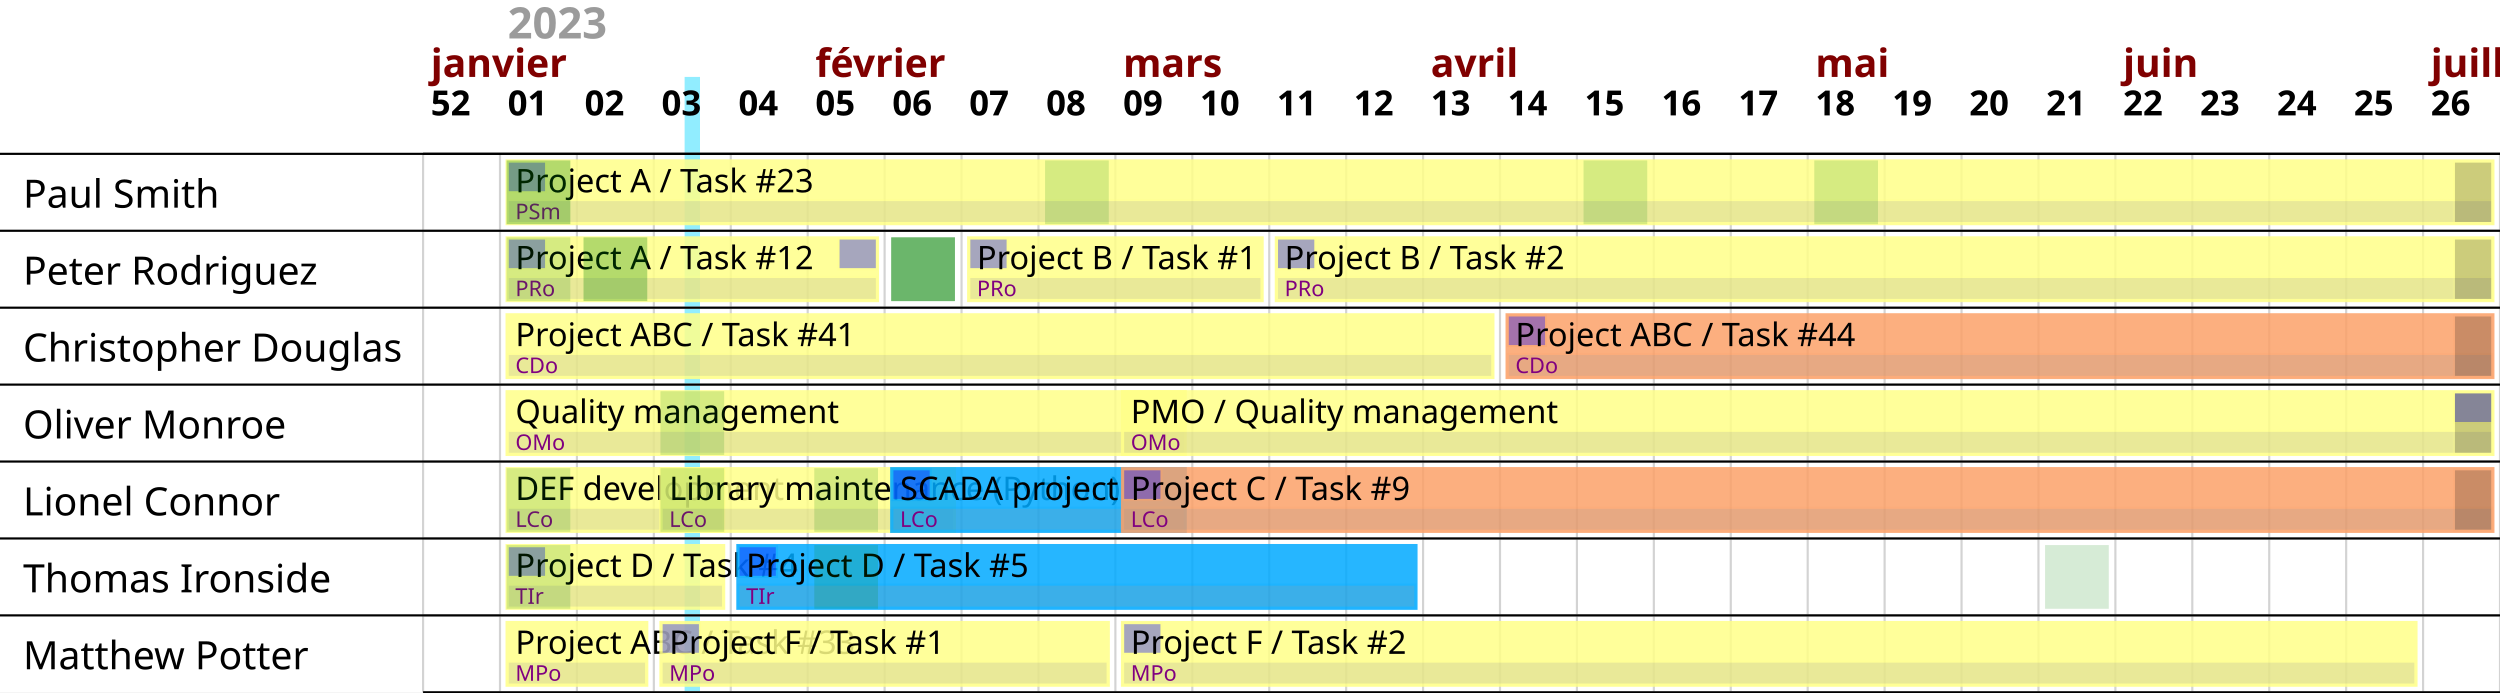
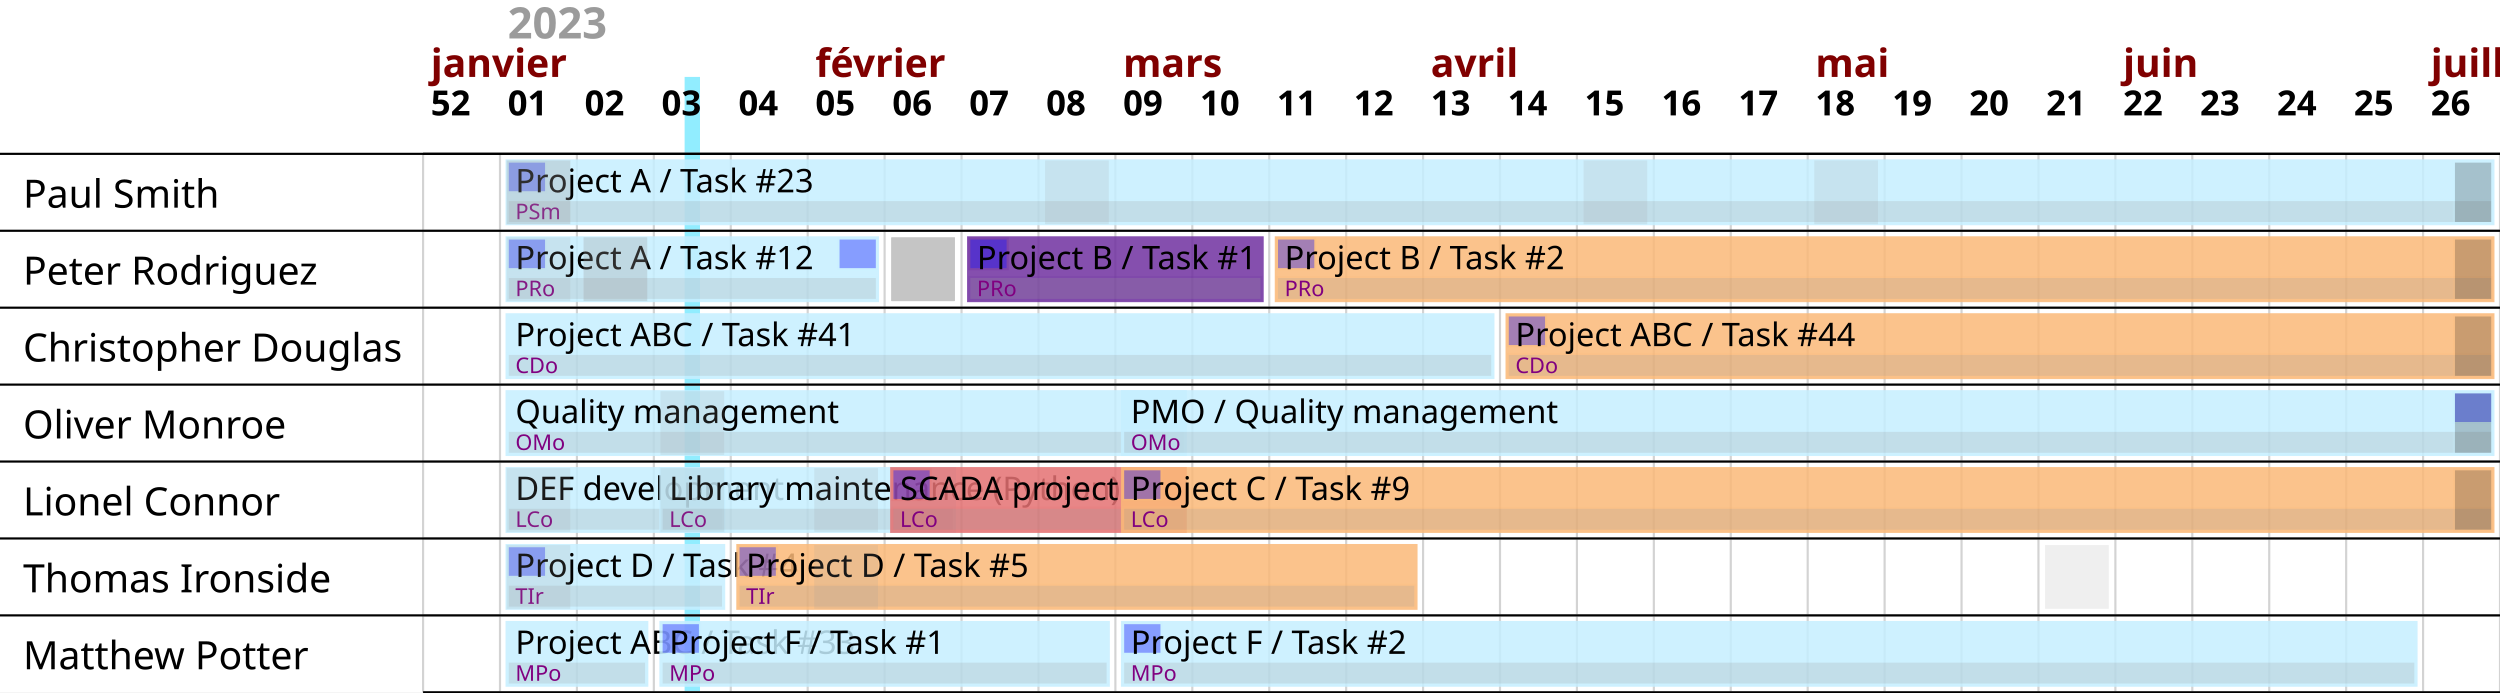
<svg xmlns="http://www.w3.org/2000/svg" baseProfile="full" height="318.898" version="1.1" width="1151.575">
  <defs />
  <rect fill="white" height="318.898" opacity="1" stroke-width="0" width="1151.575" x="0.0" y="0.0" />
  <g>
    <g id="vlines" stroke="lightgray">
      <line x1="194.882" x2="194.882" y1="70.866" y2="318.898" />
      <text fill="#800000" font-family="Yu Gothic UI" font-size="18" font-weight="bold" stroke="#800000" stroke-width="0" x="198.425" y="35.433">janvier</text>
      <text fill="black" font-family="Yu Gothic UI" font-size="16" font-weight="bold" stroke="black" stroke-width="0" x="198.425" y="53.15">52</text>
      <line x1="230.315" x2="230.315" y1="70.866" y2="318.898" />
      <text fill="#9b9b9b" font-family="Yu Gothic UI" font-size="20" font-weight="bold" stroke="#9b9b9b" stroke-width="0" x="233.858" y="17.717">2023</text>
      <text fill="black" font-family="Yu Gothic UI" font-size="16" font-weight="bold" stroke="black" stroke-width="0" x="233.858" y="53.15">01</text>
      <line x1="265.748" x2="265.748" y1="70.866" y2="318.898" />
      <text fill="black" font-family="Yu Gothic UI" font-size="16" font-weight="bold" stroke="black" stroke-width="0" x="269.291" y="53.15">02</text>
      <line x1="301.181" x2="301.181" y1="70.866" y2="318.898" />
      <rect fill="#76e9ff" height="283.465" opacity="0.8" stroke="lightgray" stroke-width="0" width="7.087" x="315.354" y="35.433" />
      <text fill="black" font-family="Yu Gothic UI" font-size="16" font-weight="bold" stroke="black" stroke-width="0" x="304.724" y="53.15">03</text>
      <line x1="336.614" x2="336.614" y1="70.866" y2="318.898" />
      <text fill="black" font-family="Yu Gothic UI" font-size="16" font-weight="bold" stroke="black" stroke-width="0" x="340.157" y="53.15">04</text>
      <line x1="372.047" x2="372.047" y1="70.866" y2="318.898" />
      <text fill="#800000" font-family="Yu Gothic UI" font-size="18" font-weight="bold" stroke="#800000" stroke-width="0" x="375.591" y="35.433">février</text>
      <text fill="black" font-family="Yu Gothic UI" font-size="16" font-weight="bold" stroke="black" stroke-width="0" x="375.591" y="53.15">05</text>
      <line x1="407.48" x2="407.48" y1="70.866" y2="318.898" />
      <text fill="black" font-family="Yu Gothic UI" font-size="16" font-weight="bold" stroke="black" stroke-width="0" x="411.024" y="53.15">06</text>
      <line x1="442.913" x2="442.913" y1="70.866" y2="318.898" />
      <text fill="black" font-family="Yu Gothic UI" font-size="16" font-weight="bold" stroke="black" stroke-width="0" x="446.457" y="53.15">07</text>
      <line x1="478.346" x2="478.346" y1="70.866" y2="318.898" />
      <text fill="black" font-family="Yu Gothic UI" font-size="16" font-weight="bold" stroke="black" stroke-width="0" x="481.89" y="53.15">08</text>
      <line x1="513.78" x2="513.78" y1="70.866" y2="318.898" />
      <text fill="#800000" font-family="Yu Gothic UI" font-size="18" font-weight="bold" stroke="#800000" stroke-width="0" x="517.323" y="35.433">mars</text>
      <text fill="black" font-family="Yu Gothic UI" font-size="16" font-weight="bold" stroke="black" stroke-width="0" x="517.323" y="53.15">09</text>
      <line x1="549.213" x2="549.213" y1="70.866" y2="318.898" />
      <text fill="black" font-family="Yu Gothic UI" font-size="16" font-weight="bold" stroke="black" stroke-width="0" x="552.756" y="53.15">10</text>
      <line x1="584.646" x2="584.646" y1="70.866" y2="318.898" />
      <text fill="black" font-family="Yu Gothic UI" font-size="16" font-weight="bold" stroke="black" stroke-width="0" x="588.189" y="53.15">11</text>
      <line x1="620.079" x2="620.079" y1="70.866" y2="318.898" />
      <text fill="black" font-family="Yu Gothic UI" font-size="16" font-weight="bold" stroke="black" stroke-width="0" x="623.622" y="53.15">12</text>
      <line x1="655.512" x2="655.512" y1="70.866" y2="318.898" />
      <text fill="#800000" font-family="Yu Gothic UI" font-size="18" font-weight="bold" stroke="#800000" stroke-width="0" x="659.055" y="35.433">avril</text>
      <text fill="black" font-family="Yu Gothic UI" font-size="16" font-weight="bold" stroke="black" stroke-width="0" x="659.055" y="53.15">13</text>
      <line x1="690.945" x2="690.945" y1="70.866" y2="318.898" />
      <text fill="black" font-family="Yu Gothic UI" font-size="16" font-weight="bold" stroke="black" stroke-width="0" x="694.488" y="53.15">14</text>
      <line x1="726.378" x2="726.378" y1="70.866" y2="318.898" />
      <text fill="black" font-family="Yu Gothic UI" font-size="16" font-weight="bold" stroke="black" stroke-width="0" x="729.921" y="53.15">15</text>
      <line x1="761.811" x2="761.811" y1="70.866" y2="318.898" />
      <text fill="black" font-family="Yu Gothic UI" font-size="16" font-weight="bold" stroke="black" stroke-width="0" x="765.354" y="53.15">16</text>
      <line x1="797.244" x2="797.244" y1="70.866" y2="318.898" />
      <text fill="black" font-family="Yu Gothic UI" font-size="16" font-weight="bold" stroke="black" stroke-width="0" x="800.787" y="53.15">17</text>
      <line x1="832.677" x2="832.677" y1="70.866" y2="318.898" />
      <text fill="#800000" font-family="Yu Gothic UI" font-size="18" font-weight="bold" stroke="#800000" stroke-width="0" x="836.22" y="35.433">mai</text>
      <text fill="black" font-family="Yu Gothic UI" font-size="16" font-weight="bold" stroke="black" stroke-width="0" x="836.22" y="53.15">18</text>
      <line x1="868.11" x2="868.11" y1="70.866" y2="318.898" />
      <text fill="black" font-family="Yu Gothic UI" font-size="16" font-weight="bold" stroke="black" stroke-width="0" x="871.654" y="53.15">19</text>
      <line x1="903.543" x2="903.543" y1="70.866" y2="318.898" />
      <text fill="black" font-family="Yu Gothic UI" font-size="16" font-weight="bold" stroke="black" stroke-width="0" x="907.087" y="53.15">20</text>
      <line x1="938.976" x2="938.976" y1="70.866" y2="318.898" />
      <text fill="black" font-family="Yu Gothic UI" font-size="16" font-weight="bold" stroke="black" stroke-width="0" x="942.52" y="53.15">21</text>
      <line x1="974.409" x2="974.409" y1="70.866" y2="318.898" />
      <text fill="#800000" font-family="Yu Gothic UI" font-size="18" font-weight="bold" stroke="#800000" stroke-width="0" x="977.953" y="35.433">juin</text>
      <text fill="black" font-family="Yu Gothic UI" font-size="16" font-weight="bold" stroke="black" stroke-width="0" x="977.953" y="53.15">22</text>
      <line x1="1009.842" x2="1009.842" y1="70.866" y2="318.898" />
      <text fill="black" font-family="Yu Gothic UI" font-size="16" font-weight="bold" stroke="black" stroke-width="0" x="1013.386" y="53.15">23</text>
      <line x1="1045.276" x2="1045.276" y1="70.866" y2="318.898" />
      <text fill="black" font-family="Yu Gothic UI" font-size="16" font-weight="bold" stroke="black" stroke-width="0" x="1048.819" y="53.15">24</text>
      <line x1="1080.709" x2="1080.709" y1="70.866" y2="318.898" />
      <text fill="black" font-family="Yu Gothic UI" font-size="16" font-weight="bold" stroke="black" stroke-width="0" x="1084.252" y="53.15">25</text>
      <line x1="1116.142" x2="1116.142" y1="70.866" y2="318.898" />
      <text fill="#800000" font-family="Yu Gothic UI" font-size="18" font-weight="bold" stroke="#800000" stroke-width="0" x="1119.685" y="35.433">juillet</text>
      <text fill="black" font-family="Yu Gothic UI" font-size="16" font-weight="bold" stroke="black" stroke-width="0" x="1119.685" y="53.15">26</text>
      <line x1="1151.575" x2="1151.575" y1="70.866" y2="318.898" />
    </g>
    <g id="hlines" stroke="lightgray">
      <line x1="194.882" x2="1151.575" y1="70.866" y2="70.866" />
      <line x1="194.882" x2="1151.575" y1="106.299" y2="106.299" />
      <line x1="194.882" x2="1151.575" y1="141.732" y2="141.732" />
      <line x1="194.882" x2="1151.575" y1="177.165" y2="177.165" />
      <line x1="194.882" x2="1151.575" y1="212.598" y2="212.598" />
      <line x1="194.882" x2="1151.575" y1="248.031" y2="248.031" />
      <line x1="194.882" x2="1151.575" y1="283.465" y2="283.465" />
      <line x1="194.882" x2="1151.575" y1="318.898" y2="318.898" />
    </g>
    <line stroke="black" x1="194.882" x2="1151.575" y1="70.866" y2="70.866" />
    <line stroke="black" x1="194.882" x2="1151.575" y1="318.898" y2="318.898" />
  </g>
  <g>
    <g id="Project_A___Task_#23">
-       <rect fill="#FFFF88" height="28.346" opacity="0.85" stroke="#FFFF88" stroke-width="2" width="914.173" x="233.858" y="74.409" />
-       <rect fill="#909090" height="10.63" opacity="0.2" stroke="#FFFF88" stroke-width="1" width="914.173" x="233.858" y="92.126" />
-       <rect fill="#0000FF" height="14.173" opacity="0.35" stroke="#FFFF88" stroke-width="1" width="17.717" x="233.858" y="74.409" />
-       <rect fill="#000000" height="28.346" opacity="0.2" stroke="#FFFF88" stroke-width="1" width="17.717" x="1130.315" y="74.409" />
+       <rect fill="#c6eeff" height="28.346" opacity="0.85" stroke="#c6eeff" stroke-width="2" width="914.173" x="233.858" y="74.409" />
+       <rect fill="#909090" height="10.63" opacity="0.2" stroke="#c6eeff" stroke-width="1" width="914.173" x="233.858" y="92.126" />
+       <rect fill="#0000FF" height="14.173" opacity="0.35" stroke="#c6eeff" stroke-width="1" width="17.717" x="233.858" y="74.409" />
+       <rect fill="#000000" height="28.346" opacity="0.2" stroke="#c6eeff" stroke-width="1" width="17.717" x="1130.315" y="74.409" />
      <text fill="black" font-family="Yu Gothic UI" font-size="15" stroke="black" stroke-width="0" x="237.402" y="88.583">Project A / Task #23</text>
      <text fill="purple" font-family="Yu Gothic UI" font-size="10" stroke="black" stroke-width="0" x="237.402" y="100.984">PSm</text>
    </g>
    <g>
      <text fill="black" font-family="Yu Gothic UI" font-size="18" stroke="black" stroke-width="0" x="10.63" y="95.669">Paul Smith</text>
    </g>
    <g>
-       <rect fill="#008000" height="28.346" opacity="0.163" stroke="#008000" stroke-width="1" width="28.346" x="233.858" y="74.409" />
-       <rect fill="#008000" height="28.346" opacity="0.163" stroke="#008000" stroke-width="1" width="28.346" x="233.858" y="74.409" />
-       <rect fill="#008000" height="28.346" opacity="0.163" stroke="#008000" stroke-width="1" width="28.346" x="481.89" y="74.409" />
-       <rect fill="#008000" height="28.346" opacity="0.163" stroke="#008000" stroke-width="1" width="28.346" x="729.921" y="74.409" />
-       <rect fill="#008000" height="28.346" opacity="0.163" stroke="#008000" stroke-width="1" width="28.346" x="836.22" y="74.409" />
+       <rect fill="#999999" height="28.346" opacity="0.163" stroke="#999999" stroke-width="1" width="28.346" x="233.858" y="74.409" />
+       <rect fill="#999999" height="28.346" opacity="0.163" stroke="#999999" stroke-width="1" width="28.346" x="233.858" y="74.409" />
+       <rect fill="#999999" height="28.346" opacity="0.163" stroke="#999999" stroke-width="1" width="28.346" x="481.89" y="74.409" />
+       <rect fill="#999999" height="28.346" opacity="0.163" stroke="#999999" stroke-width="1" width="28.346" x="729.921" y="74.409" />
+       <rect fill="#999999" height="28.346" opacity="0.163" stroke="#999999" stroke-width="1" width="28.346" x="836.22" y="74.409" />
    </g>
    <line stroke="black" x1="0.0" x2="1151.575" y1="70.866" y2="70.866" />
    <g id="Project_A___Task_#12">
-       <rect fill="#FFFF88" height="28.346" opacity="0.85" stroke="#FFFF88" stroke-width="2" width="170.079" x="233.858" y="109.843" />
-       <rect fill="#909090" height="10.63" opacity="0.2" stroke="#FFFF88" stroke-width="1" width="170.079" x="233.858" y="127.559" />
-       <rect fill="#0000FF" height="14.173" opacity="0.35" stroke="#FFFF88" stroke-width="1" width="17.717" x="233.858" y="109.843" />
-       <rect fill="#0000FF" height="14.173" opacity="0.35" stroke="#FFFF88" stroke-width="1" width="17.717" x="386.22" y="109.843" />
+       <rect fill="#c6eeff" height="28.346" opacity="0.85" stroke="#c6eeff" stroke-width="2" width="170.079" x="233.858" y="109.843" />
+       <rect fill="#909090" height="10.63" opacity="0.2" stroke="#c6eeff" stroke-width="1" width="170.079" x="233.858" y="127.559" />
+       <rect fill="#0000FF" height="14.173" opacity="0.35" stroke="#c6eeff" stroke-width="1" width="17.717" x="233.858" y="109.843" />
+       <rect fill="#0000FF" height="14.173" opacity="0.35" stroke="#c6eeff" stroke-width="1" width="17.717" x="386.22" y="109.843" />
      <text fill="black" font-family="Yu Gothic UI" font-size="15" stroke="black" stroke-width="0" x="237.402" y="124.016">Project A / Task #12</text>
      <text fill="purple" font-family="Yu Gothic UI" font-size="10" stroke="black" stroke-width="0" x="237.402" y="136.417">PRo</text>
    </g>
    <g id="Project_B___Task_#1">
-       <rect fill="#FFFF88" height="28.346" opacity="0.85" stroke="#FFFF88" stroke-width="2" width="134.646" x="446.457" y="109.843" />
-       <rect fill="#909090" height="10.63" opacity="0.2" stroke="#FFFF88" stroke-width="1" width="134.646" x="446.457" y="127.559" />
-       <rect fill="#0000FF" height="14.173" opacity="0.35" stroke="#FFFF88" stroke-width="1" width="17.717" x="446.457" y="109.843" />
+       <rect fill="#7030a0" height="28.346" opacity="0.85" stroke="#7030a0" stroke-width="2" width="134.646" x="446.457" y="109.843" />
+       <rect fill="#909090" height="10.63" opacity="0.2" stroke="#7030a0" stroke-width="1" width="134.646" x="446.457" y="127.559" />
+       <rect fill="#0000FF" height="14.173" opacity="0.35" stroke="#7030a0" stroke-width="1" width="17.717" x="446.457" y="109.843" />
      <text fill="black" font-family="Yu Gothic UI" font-size="15" stroke="black" stroke-width="0" x="450" y="124.016">Project B / Task #1</text>
      <text fill="purple" font-family="Yu Gothic UI" font-size="10" stroke="black" stroke-width="0" x="450" y="136.417">PRo</text>
    </g>
    <g id="Project_B___Task_#2">
-       <rect fill="#FFFF88" height="28.346" opacity="0.85" stroke="#FFFF88" stroke-width="2" width="559.843" x="588.189" y="109.843" />
-       <rect fill="#909090" height="10.63" opacity="0.2" stroke="#FFFF88" stroke-width="1" width="559.843" x="588.189" y="127.559" />
-       <rect fill="#0000FF" height="14.173" opacity="0.35" stroke="#FFFF88" stroke-width="1" width="17.717" x="588.189" y="109.843" />
-       <rect fill="#000000" height="28.346" opacity="0.2" stroke="#FFFF88" stroke-width="1" width="17.717" x="1130.315" y="109.843" />
+       <rect fill="#fab978" height="28.346" opacity="0.85" stroke="#fab978" stroke-width="2" width="559.843" x="588.189" y="109.843" />
+       <rect fill="#909090" height="10.63" opacity="0.2" stroke="#fab978" stroke-width="1" width="559.843" x="588.189" y="127.559" />
+       <rect fill="#0000FF" height="14.173" opacity="0.35" stroke="#fab978" stroke-width="1" width="17.717" x="588.189" y="109.843" />
+       <rect fill="#000000" height="28.346" opacity="0.2" stroke="#fab978" stroke-width="1" width="17.717" x="1130.315" y="109.843" />
      <text fill="black" font-family="Yu Gothic UI" font-size="15" stroke="black" stroke-width="0" x="591.732" y="124.016">Project B / Task #2</text>
      <text fill="purple" font-family="Yu Gothic UI" font-size="10" stroke="black" stroke-width="0" x="591.732" y="136.417">PRo</text>
    </g>
    <g>
      <text fill="black" font-family="Yu Gothic UI" font-size="18" stroke="black" stroke-width="0" x="10.63" y="131.102">Peter Rodriguez</text>
    </g>
    <g>
-       <rect fill="#008000" height="28.346" opacity="0.163" stroke="#008000" stroke-width="1" width="28.346" x="233.858" y="109.843" />
-       <rect fill="#008000" height="28.346" opacity="0.163" stroke="#008000" stroke-width="1" width="28.346" x="269.291" y="109.843" />
-       <rect fill="#008000" height="28.346" opacity="0.163" stroke="#008000" stroke-width="1" width="28.346" x="269.291" y="109.843" />
-       <rect fill="#008000" height="28.346" opacity="0.163" stroke="#008000" stroke-width="1" width="28.346" x="411.024" y="109.843" />
-       <rect fill="#008000" height="28.346" opacity="0.163" stroke="#008000" stroke-width="1" width="28.346" x="411.024" y="109.843" />
-       <rect fill="#008000" height="28.346" opacity="0.163" stroke="#008000" stroke-width="1" width="28.346" x="411.024" y="109.843" />
-       <rect fill="#008000" height="28.346" opacity="0.163" stroke="#008000" stroke-width="1" width="28.346" x="411.024" y="109.843" />
-       <rect fill="#008000" height="28.346" opacity="0.163" stroke="#008000" stroke-width="1" width="28.346" x="411.024" y="109.843" />
+       <rect fill="#999999" height="28.346" opacity="0.163" stroke="#999999" stroke-width="1" width="28.346" x="233.858" y="109.843" />
+       <rect fill="#999999" height="28.346" opacity="0.163" stroke="#999999" stroke-width="1" width="28.346" x="269.291" y="109.843" />
+       <rect fill="#999999" height="28.346" opacity="0.163" stroke="#999999" stroke-width="1" width="28.346" x="269.291" y="109.843" />
+       <rect fill="#999999" height="28.346" opacity="0.163" stroke="#999999" stroke-width="1" width="28.346" x="411.024" y="109.843" />
+       <rect fill="#999999" height="28.346" opacity="0.163" stroke="#999999" stroke-width="1" width="28.346" x="411.024" y="109.843" />
+       <rect fill="#999999" height="28.346" opacity="0.163" stroke="#999999" stroke-width="1" width="28.346" x="411.024" y="109.843" />
+       <rect fill="#999999" height="28.346" opacity="0.163" stroke="#999999" stroke-width="1" width="28.346" x="411.024" y="109.843" />
+       <rect fill="#999999" height="28.346" opacity="0.163" stroke="#999999" stroke-width="1" width="28.346" x="411.024" y="109.843" />
    </g>
    <line stroke="black" x1="0.0" x2="1151.575" y1="106.299" y2="106.299" />
    <g id="Project_ABC___Task_#41">
-       <rect fill="#FFFF88" height="28.346" opacity="0.85" stroke="#FFFF88" stroke-width="2" width="453.543" x="233.858" y="145.276" />
-       <rect fill="#909090" height="10.63" opacity="0.2" stroke="#FFFF88" stroke-width="1" width="453.543" x="233.858" y="162.992" />
+       <rect fill="#c6eeff" height="28.346" opacity="0.85" stroke="#c6eeff" stroke-width="2" width="453.543" x="233.858" y="145.276" />
+       <rect fill="#909090" height="10.63" opacity="0.2" stroke="#c6eeff" stroke-width="1" width="453.543" x="233.858" y="162.992" />
      <text fill="black" font-family="Yu Gothic UI" font-size="15" stroke="black" stroke-width="0" x="237.402" y="159.449">Project ABC / Task #41</text>
      <text fill="purple" font-family="Yu Gothic UI" font-size="10" stroke="black" stroke-width="0" x="237.402" y="171.85">CDo</text>
    </g>
    <g id="Project_ABC___Task_#44">
-       <rect fill="#fca168" height="28.346" opacity="0.85" stroke="#fca168" stroke-width="2" width="453.543" x="694.488" y="145.276" />
-       <rect fill="#909090" height="10.63" opacity="0.2" stroke="#fca168" stroke-width="1" width="453.543" x="694.488" y="162.992" />
-       <rect fill="#0000FF" height="14.173" opacity="0.35" stroke="#fca168" stroke-width="1" width="17.717" x="694.488" y="145.276" />
-       <rect fill="#000000" height="28.346" opacity="0.2" stroke="#fca168" stroke-width="1" width="17.717" x="1130.315" y="145.276" />
+       <rect fill="#fab978" height="28.346" opacity="0.85" stroke="#fab978" stroke-width="2" width="453.543" x="694.488" y="145.276" />
+       <rect fill="#909090" height="10.63" opacity="0.2" stroke="#fab978" stroke-width="1" width="453.543" x="694.488" y="162.992" />
+       <rect fill="#0000FF" height="14.173" opacity="0.35" stroke="#fab978" stroke-width="1" width="17.717" x="694.488" y="145.276" />
+       <rect fill="#000000" height="28.346" opacity="0.2" stroke="#fab978" stroke-width="1" width="17.717" x="1130.315" y="145.276" />
      <text fill="black" font-family="Yu Gothic UI" font-size="15" stroke="black" stroke-width="0" x="698.031" y="159.449">Project ABC / Task #44</text>
      <text fill="purple" font-family="Yu Gothic UI" font-size="10" stroke="black" stroke-width="0" x="698.031" y="171.85">CDo</text>
    </g>
    <g>
      <text fill="black" font-family="Yu Gothic UI" font-size="18" stroke="black" stroke-width="0" x="10.63" y="166.535">Christopher Douglas</text>
    </g>
    <g />
    <line stroke="black" x1="0.0" x2="1151.575" y1="141.732" y2="141.732" />
    <g id="Quality_management">
-       <rect fill="#FFFF88" height="28.346" opacity="0.85" stroke="#FFFF88" stroke-width="2" width="311.811" x="233.858" y="180.709" />
-       <rect fill="#909090" height="10.63" opacity="0.2" stroke="#FFFF88" stroke-width="1" width="311.811" x="233.858" y="198.425" />
+       <rect fill="#c6eeff" height="28.346" opacity="0.85" stroke="#c6eeff" stroke-width="2" width="311.811" x="233.858" y="180.709" />
+       <rect fill="#909090" height="10.63" opacity="0.2" stroke="#c6eeff" stroke-width="1" width="311.811" x="233.858" y="198.425" />
      <text fill="black" font-family="Yu Gothic UI" font-size="15" stroke="black" stroke-width="0" x="237.402" y="194.882">Quality management</text>
      <text fill="purple" font-family="Yu Gothic UI" font-size="10" stroke="black" stroke-width="0" x="237.402" y="207.283">OMo</text>
    </g>
    <g id="PMO___Quality_management">
-       <rect fill="#FFFF88" height="28.346" opacity="0.85" stroke="#FFFF88" stroke-width="2" width="630.709" x="517.323" y="180.709" />
-       <rect fill="#909090" height="10.63" opacity="0.2" stroke="#FFFF88" stroke-width="1" width="630.709" x="517.323" y="198.425" />
-       <rect fill="#0000FF" height="14.173" opacity="0.35" stroke="#FFFF88" stroke-width="1" width="17.717" x="1130.315" y="180.709" />
-       <rect fill="#000000" height="28.346" opacity="0.2" stroke="#FFFF88" stroke-width="1" width="17.717" x="1130.315" y="180.709" />
+       <rect fill="#c6eeff" height="28.346" opacity="0.85" stroke="#c6eeff" stroke-width="2" width="630.709" x="517.323" y="180.709" />
+       <rect fill="#909090" height="10.63" opacity="0.2" stroke="#c6eeff" stroke-width="1" width="630.709" x="517.323" y="198.425" />
+       <rect fill="#0000FF" height="14.173" opacity="0.35" stroke="#c6eeff" stroke-width="1" width="17.717" x="1130.315" y="180.709" />
+       <rect fill="#000000" height="28.346" opacity="0.2" stroke="#c6eeff" stroke-width="1" width="17.717" x="1130.315" y="180.709" />
      <text fill="black" font-family="Yu Gothic UI" font-size="15" stroke="black" stroke-width="0" x="520.866" y="194.882">PMO / Quality management</text>
      <text fill="purple" font-family="Yu Gothic UI" font-size="10" stroke="black" stroke-width="0" x="520.866" y="207.283">OMo</text>
    </g>
    <g>
      <text fill="black" font-family="Yu Gothic UI" font-size="18" stroke="black" stroke-width="0" x="10.63" y="201.968">Oliver Monroe</text>
    </g>
    <g>
-       <rect fill="#008000" height="28.346" opacity="0.163" stroke="#008000" stroke-width="1" width="28.346" x="304.724" y="180.709" />
+       <rect fill="#999999" height="28.346" opacity="0.163" stroke="#999999" stroke-width="1" width="28.346" x="304.724" y="180.709" />
    </g>
    <line stroke="black" x1="0.0" x2="1151.575" y1="177.165" y2="177.165" />
    <g id="DEF_development">
-       <rect fill="#FFFF88" height="28.346" opacity="0.85" stroke="#FFFF88" stroke-width="2" width="99.213" x="233.858" y="216.142" />
-       <rect fill="#909090" height="10.63" opacity="0.2" stroke="#FFFF88" stroke-width="1" width="99.213" x="233.858" y="233.858" />
+       <rect fill="#c6eeff" height="28.346" opacity="0.85" stroke="#c6eeff" stroke-width="2" width="99.213" x="233.858" y="216.142" />
+       <rect fill="#909090" height="10.63" opacity="0.2" stroke="#c6eeff" stroke-width="1" width="99.213" x="233.858" y="233.858" />
      <text fill="black" font-family="Yu Gothic UI" font-size="15" stroke="black" stroke-width="0" x="237.402" y="230.315">DEF development</text>
      <text fill="purple" font-family="Yu Gothic UI" font-size="10" stroke="black" stroke-width="0" x="237.402" y="242.717">LCo</text>
    </g>
    <g id="Library_maintenance__Python_">
-       <rect fill="#FFFF88" height="28.346" opacity="0.85" stroke="#FFFF88" stroke-width="2" width="134.646" x="304.724" y="216.142" />
-       <rect fill="#909090" height="10.63" opacity="0.2" stroke="#FFFF88" stroke-width="1" width="134.646" x="304.724" y="233.858" />
+       <rect fill="#c6eeff" height="28.346" opacity="0.85" stroke="#c6eeff" stroke-width="2" width="134.646" x="304.724" y="216.142" />
+       <rect fill="#909090" height="10.63" opacity="0.2" stroke="#c6eeff" stroke-width="1" width="134.646" x="304.724" y="233.858" />
      <text fill="black" font-family="Yu Gothic UI" font-size="15" stroke="black" stroke-width="0" x="308.268" y="230.315">Library maintenance (Python)</text>
      <text fill="purple" font-family="Yu Gothic UI" font-size="10" stroke="black" stroke-width="0" x="308.268" y="242.717">LCo</text>
    </g>
    <g id="SCADA_project">
-       <rect fill="#00a9ff" height="28.346" opacity="0.85" stroke="#00a9ff" stroke-width="2" width="134.646" x="411.024" y="216.142" />
-       <rect fill="#909090" height="10.63" opacity="0.2" stroke="#00a9ff" stroke-width="1" width="134.646" x="411.024" y="233.858" />
-       <rect fill="#0000FF" height="14.173" opacity="0.35" stroke="#00a9ff" stroke-width="1" width="17.717" x="411.024" y="216.142" />
+       <rect fill="#e47172" height="28.346" opacity="0.85" stroke="#e47172" stroke-width="2" width="134.646" x="411.024" y="216.142" />
+       <rect fill="#909090" height="10.63" opacity="0.2" stroke="#e47172" stroke-width="1" width="134.646" x="411.024" y="233.858" />
+       <rect fill="#0000FF" height="14.173" opacity="0.35" stroke="#e47172" stroke-width="1" width="17.717" x="411.024" y="216.142" />
      <text fill="black" font-family="Yu Gothic UI" font-size="15" stroke="black" stroke-width="0" x="414.567" y="230.315">SCADA project</text>
      <text fill="purple" font-family="Yu Gothic UI" font-size="10" stroke="black" stroke-width="0" x="414.567" y="242.717">LCo</text>
    </g>
    <g id="Project_C___Task_#9">
-       <rect fill="#fca168" height="28.346" opacity="0.85" stroke="#fca168" stroke-width="2" width="630.709" x="517.323" y="216.142" />
-       <rect fill="#909090" height="10.63" opacity="0.2" stroke="#fca168" stroke-width="1" width="630.709" x="517.323" y="233.858" />
-       <rect fill="#0000FF" height="14.173" opacity="0.35" stroke="#fca168" stroke-width="1" width="17.717" x="517.323" y="216.142" />
-       <rect fill="#000000" height="28.346" opacity="0.2" stroke="#fca168" stroke-width="1" width="17.717" x="1130.315" y="216.142" />
+       <rect fill="#fab978" height="28.346" opacity="0.85" stroke="#fab978" stroke-width="2" width="630.709" x="517.323" y="216.142" />
+       <rect fill="#909090" height="10.63" opacity="0.2" stroke="#fab978" stroke-width="1" width="630.709" x="517.323" y="233.858" />
+       <rect fill="#0000FF" height="14.173" opacity="0.35" stroke="#fab978" stroke-width="1" width="17.717" x="517.323" y="216.142" />
+       <rect fill="#000000" height="28.346" opacity="0.2" stroke="#fab978" stroke-width="1" width="17.717" x="1130.315" y="216.142" />
      <text fill="black" font-family="Yu Gothic UI" font-size="15" stroke="black" stroke-width="0" x="520.866" y="230.315">Project C / Task #9</text>
      <text fill="purple" font-family="Yu Gothic UI" font-size="10" stroke="black" stroke-width="0" x="520.866" y="242.717">LCo</text>
    </g>
    <g>
      <text fill="black" font-family="Yu Gothic UI" font-size="18" stroke="black" stroke-width="0" x="10.63" y="237.402">Lionel Connor</text>
    </g>
    <g>
-       <rect fill="#008000" height="28.346" opacity="0.163" stroke="#008000" stroke-width="1" width="28.346" x="233.858" y="216.142" />
-       <rect fill="#008000" height="28.346" opacity="0.163" stroke="#008000" stroke-width="1" width="28.346" x="304.724" y="216.142" />
-       <rect fill="#008000" height="28.346" opacity="0.163" stroke="#008000" stroke-width="1" width="28.346" x="375.591" y="216.142" />
+       <rect fill="#999999" height="28.346" opacity="0.163" stroke="#999999" stroke-width="1" width="28.346" x="233.858" y="216.142" />
+       <rect fill="#999999" height="28.346" opacity="0.163" stroke="#999999" stroke-width="1" width="28.346" x="304.724" y="216.142" />
+       <rect fill="#999999" height="28.346" opacity="0.163" stroke="#999999" stroke-width="1" width="28.346" x="375.591" y="216.142" />
    </g>
    <line stroke="black" x1="0.0" x2="1151.575" y1="212.598" y2="212.598" />
    <g id="Project_D___Task_#4">
-       <rect fill="#FFFF88" height="28.346" opacity="0.85" stroke="#FFFF88" stroke-width="2" width="99.213" x="233.858" y="251.575" />
-       <rect fill="#909090" height="10.63" opacity="0.2" stroke="#FFFF88" stroke-width="1" width="99.213" x="233.858" y="269.291" />
-       <rect fill="#0000FF" height="14.173" opacity="0.35" stroke="#FFFF88" stroke-width="1" width="17.717" x="233.858" y="251.575" />
+       <rect fill="#c6eeff" height="28.346" opacity="0.85" stroke="#c6eeff" stroke-width="2" width="99.213" x="233.858" y="251.575" />
+       <rect fill="#909090" height="10.63" opacity="0.2" stroke="#c6eeff" stroke-width="1" width="99.213" x="233.858" y="269.291" />
+       <rect fill="#0000FF" height="14.173" opacity="0.35" stroke="#c6eeff" stroke-width="1" width="17.717" x="233.858" y="251.575" />
      <text fill="black" font-family="Yu Gothic UI" font-size="15" stroke="black" stroke-width="0" x="237.402" y="265.748">Project D / Task #4</text>
      <text fill="purple" font-family="Yu Gothic UI" font-size="10" stroke="black" stroke-width="0" x="237.402" y="278.15">TIr</text>
    </g>
    <g id="Project_D___Task_#5">
-       <rect fill="#00a9ff" height="28.346" opacity="0.85" stroke="#00a9ff" stroke-width="2" width="311.811" x="340.157" y="251.575" />
-       <rect fill="#909090" height="10.63" opacity="0.2" stroke="#00a9ff" stroke-width="1" width="311.811" x="340.157" y="269.291" />
-       <rect fill="#0000FF" height="14.173" opacity="0.35" stroke="#00a9ff" stroke-width="1" width="17.717" x="340.157" y="251.575" />
+       <rect fill="#fab978" height="28.346" opacity="0.85" stroke="#fab978" stroke-width="2" width="311.811" x="340.157" y="251.575" />
+       <rect fill="#909090" height="10.63" opacity="0.2" stroke="#fab978" stroke-width="1" width="311.811" x="340.157" y="269.291" />
+       <rect fill="#0000FF" height="14.173" opacity="0.35" stroke="#fab978" stroke-width="1" width="17.717" x="340.157" y="251.575" />
      <text fill="black" font-family="Yu Gothic UI" font-size="15" stroke="black" stroke-width="0" x="343.701" y="265.748">Project D / Task #5</text>
      <text fill="purple" font-family="Yu Gothic UI" font-size="10" stroke="black" stroke-width="0" x="343.701" y="278.15">TIr</text>
    </g>
    <g>
      <text fill="black" font-family="Yu Gothic UI" font-size="18" stroke="black" stroke-width="0" x="10.63" y="272.835">Thomas Ironside</text>
    </g>
    <g>
-       <rect fill="#008000" height="28.346" opacity="0.163" stroke="#008000" stroke-width="1" width="28.346" x="233.858" y="251.575" />
-       <rect fill="#008000" height="28.346" opacity="0.163" stroke="#008000" stroke-width="1" width="28.346" x="375.591" y="251.575" />
-       <rect fill="#008000" height="28.346" opacity="0.163" stroke="#008000" stroke-width="1" width="28.346" x="942.52" y="251.575" />
+       <rect fill="#999999" height="28.346" opacity="0.163" stroke="#999999" stroke-width="1" width="28.346" x="233.858" y="251.575" />
+       <rect fill="#999999" height="28.346" opacity="0.163" stroke="#999999" stroke-width="1" width="28.346" x="375.591" y="251.575" />
+       <rect fill="#999999" height="28.346" opacity="0.163" stroke="#999999" stroke-width="1" width="28.346" x="942.52" y="251.575" />
    </g>
    <line stroke="black" x1="0.0" x2="1151.575" y1="248.031" y2="248.031" />
    <g id="Project_ABC___Task_#33">
-       <rect fill="#FFFF88" height="28.346" opacity="0.85" stroke="#FFFF88" stroke-width="2" width="63.78" x="233.858" y="287.008" />
-       <rect fill="#909090" height="10.63" opacity="0.2" stroke="#FFFF88" stroke-width="1" width="63.78" x="233.858" y="304.724" />
+       <rect fill="#c6eeff" height="28.346" opacity="0.85" stroke="#c6eeff" stroke-width="2" width="63.78" x="233.858" y="287.008" />
+       <rect fill="#909090" height="10.63" opacity="0.2" stroke="#c6eeff" stroke-width="1" width="63.78" x="233.858" y="304.724" />
      <text fill="black" font-family="Yu Gothic UI" font-size="15" stroke="black" stroke-width="0" x="237.402" y="301.181">Project ABC / Task #33</text>
      <text fill="purple" font-family="Yu Gothic UI" font-size="10" stroke="black" stroke-width="0" x="237.402" y="313.583">MPo</text>
    </g>
    <g id="Project_F___Task_#1">
-       <rect fill="#FFFF88" height="28.346" opacity="0.85" stroke="#FFFF88" stroke-width="2" width="205.512" x="304.724" y="287.008" />
-       <rect fill="#909090" height="10.63" opacity="0.2" stroke="#FFFF88" stroke-width="1" width="205.512" x="304.724" y="304.724" />
-       <rect fill="#0000FF" height="14.173" opacity="0.35" stroke="#FFFF88" stroke-width="1" width="17.717" x="304.724" y="287.008" />
+       <rect fill="#c6eeff" height="28.346" opacity="0.85" stroke="#c6eeff" stroke-width="2" width="205.512" x="304.724" y="287.008" />
+       <rect fill="#909090" height="10.63" opacity="0.2" stroke="#c6eeff" stroke-width="1" width="205.512" x="304.724" y="304.724" />
+       <rect fill="#0000FF" height="14.173" opacity="0.35" stroke="#c6eeff" stroke-width="1" width="17.717" x="304.724" y="287.008" />
      <text fill="black" font-family="Yu Gothic UI" font-size="15" stroke="black" stroke-width="0" x="308.268" y="301.181">Project F / Task #1</text>
      <text fill="purple" font-family="Yu Gothic UI" font-size="10" stroke="black" stroke-width="0" x="308.268" y="313.583">MPo</text>
    </g>
    <g id="Project_F___Task_#2">
-       <rect fill="#FFFF88" height="28.346" opacity="0.85" stroke="#FFFF88" stroke-width="2" width="595.276" x="517.323" y="287.008" />
-       <rect fill="#909090" height="10.63" opacity="0.2" stroke="#FFFF88" stroke-width="1" width="595.276" x="517.323" y="304.724" />
-       <rect fill="#0000FF" height="14.173" opacity="0.35" stroke="#FFFF88" stroke-width="1" width="17.717" x="517.323" y="287.008" />
+       <rect fill="#c6eeff" height="28.346" opacity="0.85" stroke="#c6eeff" stroke-width="2" width="595.276" x="517.323" y="287.008" />
+       <rect fill="#909090" height="10.63" opacity="0.2" stroke="#c6eeff" stroke-width="1" width="595.276" x="517.323" y="304.724" />
+       <rect fill="#0000FF" height="14.173" opacity="0.35" stroke="#c6eeff" stroke-width="1" width="17.717" x="517.323" y="287.008" />
      <text fill="black" font-family="Yu Gothic UI" font-size="15" stroke="black" stroke-width="0" x="520.866" y="301.181">Project F / Task #2</text>
      <text fill="purple" font-family="Yu Gothic UI" font-size="10" stroke="black" stroke-width="0" x="520.866" y="313.583">MPo</text>
    </g>
    <g>
      <text fill="black" font-family="Yu Gothic UI" font-size="18" stroke="black" stroke-width="0" x="10.63" y="308.268">Matthew Potter</text>
    </g>
    <g />
    <line stroke="black" x1="0.0" x2="1151.575" y1="283.465" y2="283.465" />
  </g>
</svg>
